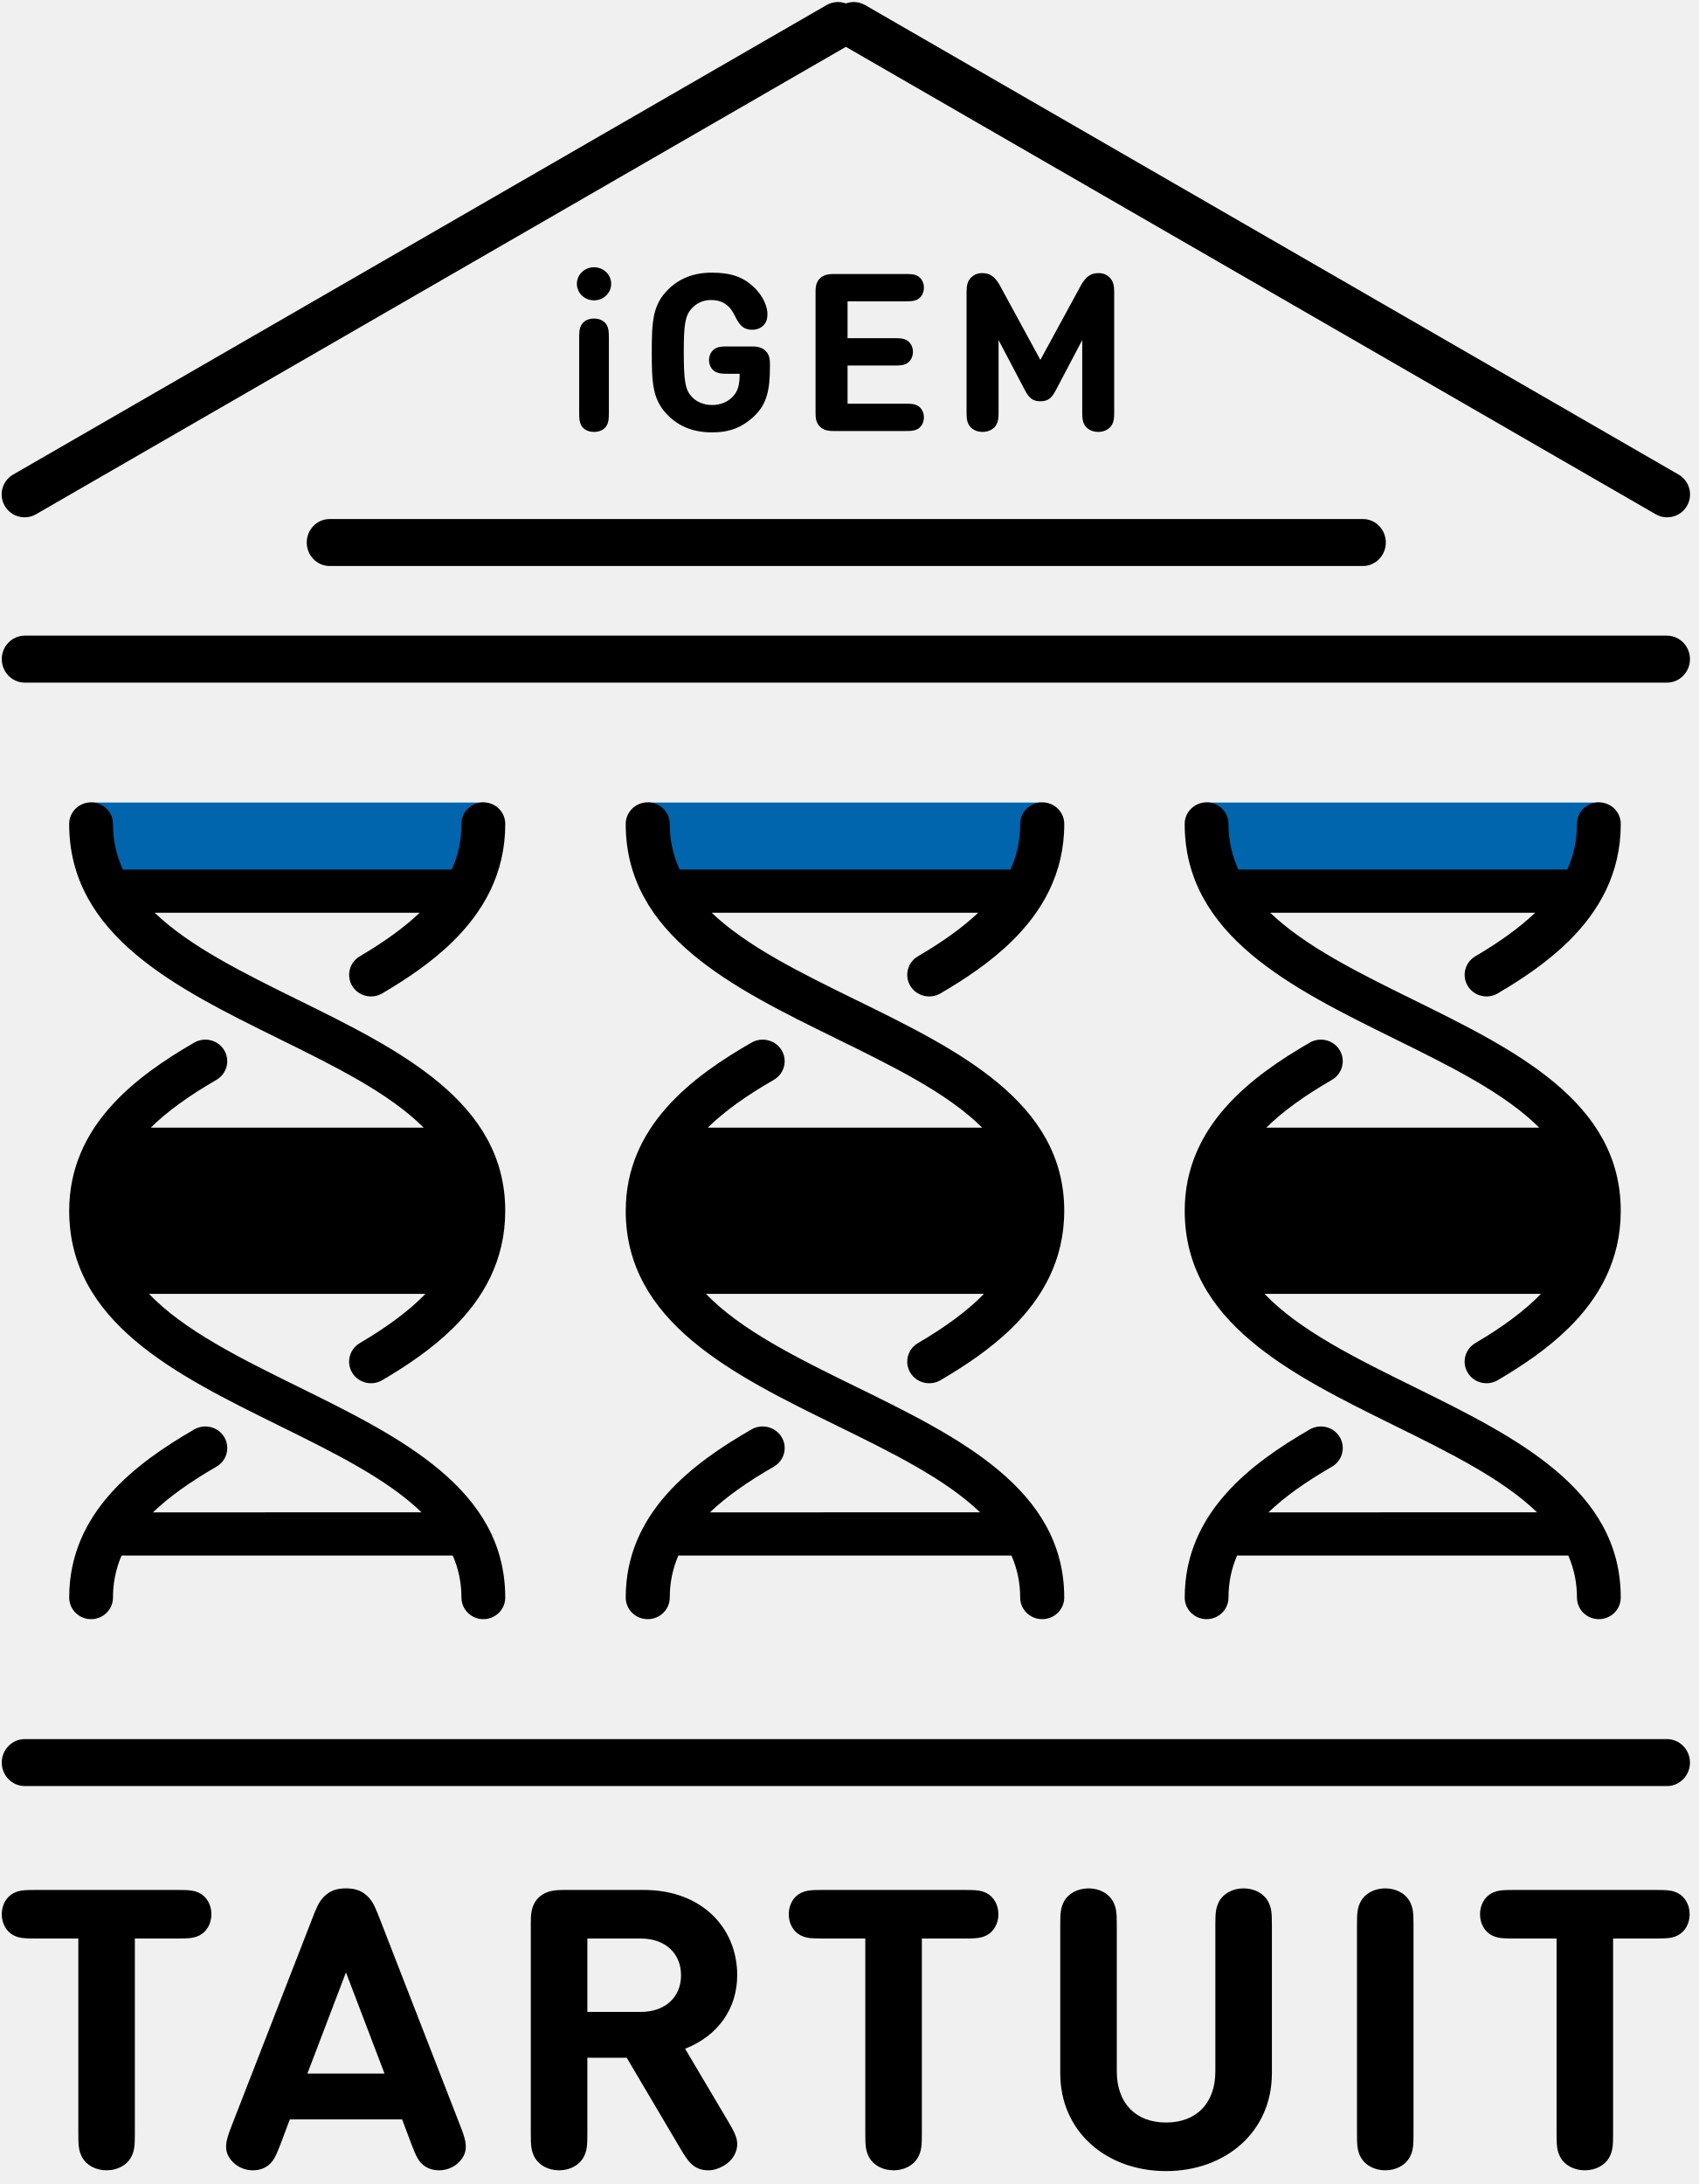
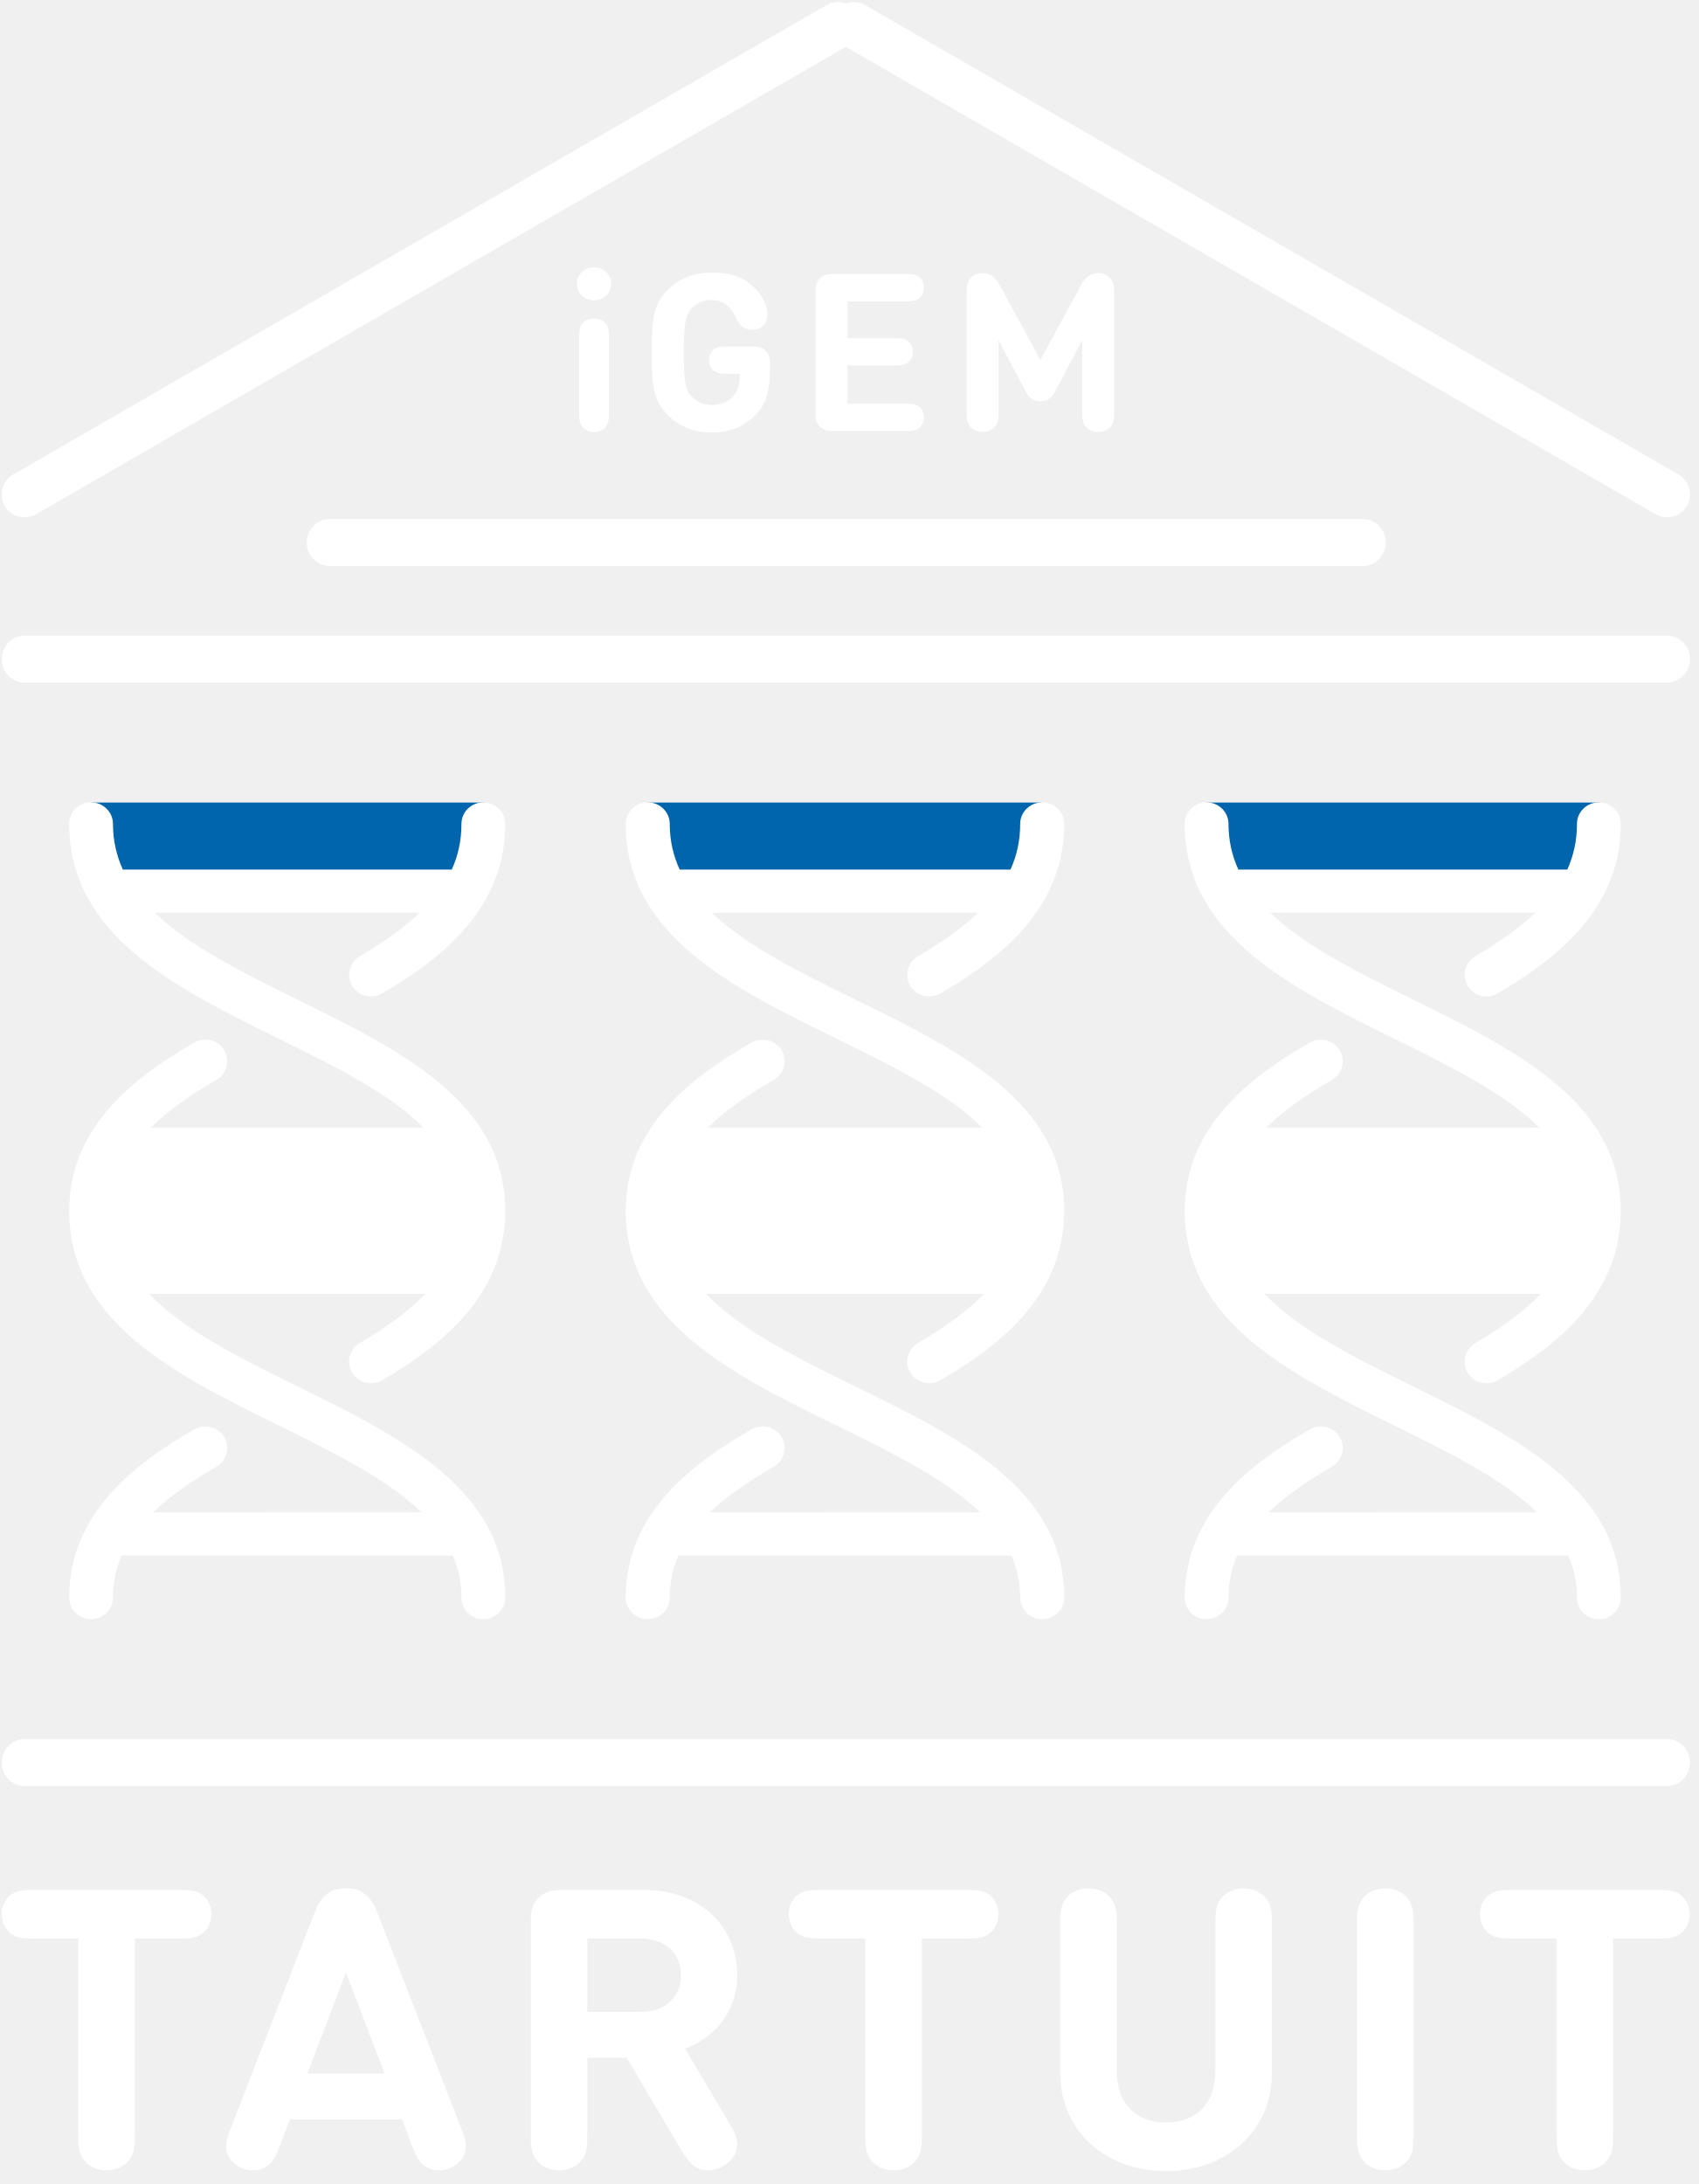
<svg xmlns="http://www.w3.org/2000/svg" xmlns:xlink="http://www.w3.org/1999/xlink" width="63px" height="81px" viewBox="0 0 63 81" version="1.1">
  <defs>
    <path d="M0.245,0.029 C0.123,0.029 0.028,0.119 0.028,0.231 L0.028,1.853 C0.028,2.86 0.9,3.677 1.977,3.677 L13.016,3.677 C14.092,3.677 14.966,2.86 14.966,1.853 L14.966,0.231 C14.966,0.119 14.868,0.029 14.749,0.029 L0.245,0.029 Z" id="path-1" />
    <path d="M0.299,0.029 C0.177,0.029 0.082,0.119 0.082,0.231 L0.082,1.853 C0.082,2.86 0.955,3.677 2.031,3.677 L13.071,3.677 C14.147,3.677 15.02,2.86 15.02,1.853 L15.02,0.231 C15.02,0.119 14.923,0.029 14.803,0.029 L0.299,0.029 Z" id="path-3" />
    <path d="M0.283,0.029 C0.161,0.029 0.066,0.119 0.066,0.231 L0.066,1.853 C0.066,2.86 0.938,3.677 2.015,3.677 L13.055,3.677 C14.13,3.677 15.004,2.86 15.004,1.853 L15.004,0.231 C15.004,0.119 14.907,0.029 14.787,0.029 L0.283,0.029 Z" id="path-5" />
    <path d="M31.081,0.075 C30.937,0.075 30.791,0.112 30.658,0.189 L0.487,17.601 C0.08,17.836 -0.059,18.355 0.176,18.761 C0.41,19.167 0.93,19.307 1.337,19.072 L31.508,1.66 C31.915,1.425 32.053,0.906 31.818,0.5 C31.661,0.228 31.375,0.075 31.082,0.075 C31.082,0.075 31.081,0.075 31.081,0.075 Z" id="path-7" />
    <path d="M0.2,0.5 C-0.035,0.906 0.103,1.425 0.51,1.66 L30.681,19.072 C31.088,19.307 31.608,19.167 31.842,18.761 C32.076,18.355 31.938,17.836 31.531,17.601 L1.36,0.189 C1.226,0.112 1.08,0.075 0.937,0.075 C0.643,0.075 0.357,0.228 0.2,0.5 Z" id="path-9" />
    <path d="M0.921,0.034 C0.449,0.034 0.066,0.424 0.066,0.905 C0.066,1.385 0.449,1.776 0.921,1.776 L61.827,1.776 C62.299,1.776 62.683,1.386 62.683,0.905 C62.683,0.425 62.3,0.034 61.827,0.034 L0.921,0.034 Z" id="path-11" />
    <path d="M0.939,0.045 C0.472,0.045 0.089,0.435 0.089,0.916 C0.089,1.396 0.469,1.787 0.939,1.787 L39.264,1.787 C39.73,1.787 40.113,1.397 40.113,0.916 C40.113,0.436 39.733,0.045 39.264,0.045 L0.939,0.045 Z" id="path-13" />
    <path d="M0.921,0.071 C0.449,0.071 0.066,0.461 0.066,0.942 C0.066,1.422 0.449,1.813 0.921,1.813 L61.827,1.813 C62.299,1.813 62.683,1.423 62.683,0.942 C62.683,0.462 62.3,0.071 61.827,0.071 L0.921,0.071 Z" id="path-15" />
    <path d="M50.474,0.511 C50.347,0.758 50.332,0.925 50.332,1.397 L50.332,9.122 C50.332,9.594 50.347,9.761 50.474,10.008 C50.632,10.291 50.969,10.488 51.381,10.488 C51.793,10.488 52.13,10.291 52.287,10.008 C52.414,9.761 52.429,9.594 52.429,9.122 L52.429,1.397 C52.429,0.925 52.414,0.758 52.287,0.511 C52.13,0.228 51.793,0.032 51.381,0.032 C50.969,0.032 50.632,0.228 50.474,0.511 Z M45.221,0.511 C45.094,0.758 45.079,0.925 45.079,1.397 L45.079,6.814 C45.079,8.004 44.375,8.716 43.251,8.716 C42.127,8.716 41.423,8.004 41.423,6.814 L41.423,1.397 C41.423,0.925 41.408,0.758 41.281,0.511 C41.124,0.228 40.787,0.032 40.375,0.032 C39.963,0.032 39.625,0.228 39.468,0.511 C39.341,0.758 39.326,0.925 39.326,1.397 L39.326,6.886 C39.326,9.079 41.064,10.517 43.251,10.517 C45.438,10.517 47.176,9.079 47.176,6.886 L47.176,1.397 C47.176,0.925 47.161,0.758 47.034,0.511 C46.877,0.228 46.539,0.032 46.127,0.032 C45.715,0.032 45.378,0.228 45.221,0.511 Z M12.083,0.279 C12.285,0.105 12.51,0.032 12.832,0.032 C13.154,0.032 13.379,0.105 13.581,0.279 C13.746,0.417 13.858,0.584 14.008,0.961 L17.087,8.876 C17.289,9.398 17.409,9.783 17.034,10.175 C16.84,10.379 16.563,10.488 16.285,10.488 C16.053,10.488 15.866,10.422 15.709,10.299 C15.529,10.154 15.446,10.001 15.267,9.536 L14.915,8.6 L10.75,8.6 L10.398,9.536 C10.218,10.001 10.135,10.154 9.956,10.299 C9.798,10.422 9.611,10.488 9.379,10.488 C9.102,10.488 8.825,10.379 8.63,10.175 C8.255,9.783 8.375,9.398 8.577,8.876 L11.656,0.961 C11.806,0.584 11.918,0.417 12.083,0.279 Z M12.832,3.147 L11.401,6.901 L14.263,6.901 L12.832,3.147 Z M56.154,0.09 C55.712,0.09 55.54,0.105 55.338,0.206 C55.076,0.337 54.896,0.635 54.896,0.991 C54.896,1.346 55.076,1.644 55.338,1.775 C55.54,1.876 55.712,1.891 56.154,1.891 L57.735,1.891 L57.735,9.122 C57.735,9.594 57.75,9.761 57.877,10.008 C58.034,10.291 58.372,10.488 58.784,10.488 C59.196,10.488 59.533,10.291 59.69,10.008 C59.817,9.761 59.832,9.594 59.832,9.122 L59.832,1.891 L61.413,1.891 C61.855,1.891 62.027,1.876 62.229,1.775 C62.491,1.644 62.671,1.346 62.671,0.991 C62.671,0.635 62.491,0.337 62.229,0.206 C62.027,0.105 61.855,0.09 61.413,0.09 L56.154,0.09 Z M30.515,0.09 C30.073,0.09 29.9,0.105 29.698,0.206 C29.436,0.337 29.256,0.635 29.256,0.991 C29.256,1.346 29.436,1.644 29.698,1.775 C29.9,1.876 30.073,1.891 30.515,1.891 L32.095,1.891 L32.095,9.122 C32.095,9.594 32.11,9.761 32.237,10.008 C32.395,10.291 32.732,10.488 33.144,10.488 C33.556,10.488 33.893,10.291 34.05,10.008 C34.178,9.761 34.193,9.594 34.193,9.122 L34.193,1.891 L35.773,1.891 C36.215,1.891 36.387,1.876 36.59,1.775 C36.852,1.644 37.032,1.346 37.032,0.991 C37.032,0.635 36.852,0.337 36.59,0.206 C36.387,0.105 36.215,0.09 35.773,0.09 L30.515,0.09 Z M20.962,0.09 L23.876,0.09 C26.055,0.09 27.344,1.521 27.344,3.249 C27.344,4.483 26.64,5.499 25.411,5.979 L27.007,8.672 C27.246,9.079 27.329,9.246 27.344,9.486 C27.359,9.805 27.172,10.139 26.827,10.328 C26.647,10.429 26.46,10.488 26.273,10.488 C25.711,10.488 25.494,10.117 25.224,9.66 L23.246,6.313 L21.786,6.313 L21.786,9.122 C21.786,9.594 21.771,9.761 21.643,10.008 C21.486,10.291 21.149,10.488 20.737,10.488 C20.325,10.488 19.988,10.291 19.831,10.008 C19.703,9.761 19.688,9.594 19.688,9.122 L19.688,1.325 C19.688,1.027 19.688,0.656 19.98,0.373 C20.273,0.09 20.655,0.09 20.962,0.09 Z M21.786,1.891 L21.786,4.614 L23.763,4.614 C24.677,4.614 25.261,4.062 25.261,3.256 C25.261,2.443 24.677,1.891 23.763,1.891 L21.786,1.891 Z M1.324,0.09 C0.882,0.09 0.71,0.105 0.508,0.206 C0.246,0.337 0.066,0.635 0.066,0.991 C0.066,1.346 0.246,1.644 0.508,1.775 C0.71,1.876 0.882,1.891 1.324,1.891 L2.905,1.891 L2.905,9.122 C2.905,9.594 2.92,9.761 3.047,10.008 C3.204,10.291 3.541,10.488 3.954,10.488 C4.365,10.488 4.703,10.291 4.86,10.008 C4.987,9.761 5.002,9.594 5.002,9.122 L5.002,1.891 L6.583,1.891 C7.025,1.891 7.197,1.876 7.399,1.775 C7.661,1.644 7.841,1.346 7.841,0.991 C7.841,0.635 7.661,0.337 7.399,0.206 C7.197,0.105 7.025,0.09 6.583,0.09 L1.324,0.09 Z" id="path-17" />
    <path d="M0.074,0.614 C0.074,0.953 0.358,1.227 0.71,1.227 C1.062,1.227 1.346,0.953 1.346,0.614 C1.346,0.274 1.062,0 0.71,0 C0.358,0 0.074,0.274 0.074,0.614 Z M3.471,0.814 C2.873,1.391 2.852,2.049 2.852,3.162 C2.852,4.275 2.873,4.933 3.471,5.51 C3.878,5.907 4.391,6.124 5.09,6.124 C5.747,6.124 6.218,5.939 6.675,5.498 C7.125,5.064 7.235,4.52 7.235,3.694 L7.235,3.632 C7.235,3.465 7.235,3.256 7.07,3.097 C6.904,2.937 6.688,2.937 6.514,2.937 L5.688,2.937 C5.438,2.937 5.344,2.945 5.226,3.003 C5.077,3.076 4.976,3.248 4.976,3.444 C4.976,3.641 5.077,3.812 5.226,3.882 C5.344,3.939 5.438,3.951 5.688,3.951 L6.112,3.951 C6.112,4.352 6.056,4.598 5.84,4.815 C5.658,4.999 5.399,5.109 5.09,5.109 C4.768,5.109 4.501,4.986 4.331,4.798 C4.107,4.553 4.039,4.275 4.039,3.162 C4.039,2.123 4.085,1.804 4.335,1.526 C4.509,1.338 4.742,1.215 5.052,1.215 C5.467,1.215 5.751,1.407 5.942,1.816 C6.022,1.984 6.116,2.131 6.234,2.221 C6.311,2.278 6.438,2.319 6.574,2.319 C6.726,2.319 6.87,2.274 6.985,2.164 C7.095,2.058 7.142,1.931 7.142,1.73 C7.142,1.501 7.019,1.088 6.624,0.724 C6.247,0.368 5.798,0.2 5.077,0.2 C4.403,0.2 3.878,0.417 3.471,0.814 Z M19.076,0.311 C18.957,0.385 18.851,0.524 18.775,0.663 L17.266,3.436 L15.757,0.663 C15.681,0.524 15.575,0.385 15.456,0.311 C15.35,0.241 15.244,0.217 15.104,0.217 C14.943,0.217 14.812,0.27 14.706,0.372 C14.562,0.511 14.528,0.675 14.528,0.924 L14.528,5.338 C14.528,5.604 14.536,5.698 14.608,5.837 C14.697,5.997 14.888,6.107 15.121,6.107 C15.354,6.107 15.545,5.997 15.634,5.837 C15.706,5.698 15.715,5.604 15.715,5.338 L15.715,2.7 L16.698,4.569 C16.847,4.851 16.986,4.97 17.266,4.97 C17.546,4.97 17.686,4.851 17.834,4.569 L18.818,2.7 L18.818,5.338 C18.818,5.604 18.826,5.698 18.898,5.837 C18.987,5.997 19.178,6.107 19.411,6.107 C19.644,6.107 19.835,5.997 19.924,5.837 C19.996,5.698 20.004,5.604 20.004,5.338 L20.004,0.924 C20.004,0.675 19.971,0.511 19.826,0.372 C19.72,0.27 19.589,0.217 19.428,0.217 C19.288,0.217 19.182,0.241 19.076,0.311 Z M9.648,0.25 C9.474,0.25 9.258,0.25 9.093,0.409 C8.927,0.569 8.927,0.777 8.927,0.945 L8.927,5.379 C8.927,5.547 8.927,5.755 9.093,5.915 C9.258,6.074 9.474,6.074 9.648,6.074 L12.234,6.074 C12.484,6.074 12.581,6.066 12.696,6.009 C12.844,5.935 12.946,5.768 12.946,5.567 C12.946,5.367 12.844,5.199 12.696,5.125 C12.581,5.068 12.484,5.06 12.234,5.06 L10.114,5.06 L10.114,3.645 L11.827,3.645 C12.077,3.645 12.174,3.636 12.289,3.579 C12.437,3.506 12.539,3.338 12.539,3.137 C12.539,2.937 12.437,2.769 12.289,2.696 C12.174,2.638 12.077,2.63 11.827,2.63 L10.114,2.63 L10.114,1.264 L12.234,1.264 C12.484,1.264 12.581,1.256 12.696,1.199 C12.844,1.125 12.946,0.957 12.946,0.757 C12.946,0.556 12.844,0.389 12.696,0.315 C12.581,0.258 12.484,0.25 12.234,0.25 L9.648,0.25 Z M0.231,2.156 C0.172,2.27 0.159,2.373 0.159,2.63 L0.159,5.379 C0.159,5.637 0.172,5.739 0.231,5.854 C0.312,6.009 0.485,6.107 0.71,6.107 C0.935,6.107 1.109,6.009 1.189,5.854 C1.248,5.739 1.261,5.637 1.261,5.379 L1.261,2.63 C1.261,2.373 1.248,2.27 1.189,2.156 C1.109,2 0.935,1.902 0.71,1.902 C0.485,1.902 0.312,2 0.231,2.156 Z" id="path-19" />
    <path d="M15.42,0.021 C15.42,0.021 15.42,0.021 15.42,0.021 C15.869,0.021 16.232,0.379 16.232,0.822 C16.233,2.677 15.407,4.077 14.299,5.17 C13.502,5.956 12.558,6.583 11.669,7.106 C11.284,7.333 10.785,7.209 10.555,6.829 C10.326,6.449 10.452,5.957 10.837,5.731 C11.757,5.189 12.489,4.658 13.058,4.116 L3.229,4.116 C4.534,5.368 6.513,6.345 8.559,7.353 C12.33,9.212 16.229,11.135 16.231,15.165 C16.231,15.166 16.231,15.167 16.231,15.168 C16.232,17.023 15.407,18.423 14.299,19.516 C13.501,20.302 12.558,20.929 11.669,21.452 C11.283,21.679 10.785,21.555 10.555,21.175 C10.325,20.795 10.452,20.304 10.836,20.077 C11.875,19.465 12.677,18.866 13.272,18.251 L3.018,18.251 C4.315,19.606 6.4,20.635 8.559,21.699 C12.331,23.559 16.232,25.482 16.231,29.514 C16.231,29.735 16.14,29.935 15.994,30.08 C15.846,30.225 15.643,30.315 15.419,30.315 C14.971,30.315 14.607,29.956 14.607,29.514 C14.607,28.949 14.493,28.432 14.285,27.955 L2.001,27.955 C1.787,28.448 1.682,28.964 1.682,29.514 C1.682,29.735 1.591,29.935 1.444,30.08 C1.297,30.225 1.094,30.315 0.87,30.315 C0.421,30.315 0.058,29.957 0.058,29.514 C0.058,26.364 2.537,24.527 4.697,23.278 C5.085,23.054 5.582,23.183 5.809,23.564 C6.036,23.945 5.907,24.436 5.519,24.66 C4.532,25.23 3.755,25.786 3.164,26.354 L13.128,26.353 C11.842,25.11 9.871,24.137 7.832,23.132 C4.01,21.248 0.058,19.3 0.058,15.168 C0.058,15.167 0.058,15.166 0.058,15.165 C0.06,12.016 2.539,10.18 4.697,8.931 C5.085,8.708 5.582,8.836 5.809,9.217 C6.036,9.599 5.904,10.09 5.519,10.313 C4.488,10.909 3.685,11.491 3.085,12.085 L13.207,12.085 C11.924,10.804 9.913,9.812 7.831,8.786 C4.01,6.902 0.058,4.953 0.057,0.822 C0.057,0.38 0.421,0.022 0.869,0.021 C1.318,0.021 1.682,0.38 1.682,0.822 C1.682,1.44 1.813,2 2.048,2.515 L14.248,2.515 C14.49,1.982 14.607,1.423 14.607,0.822 C14.606,0.38 14.97,0.022 15.42,0.021 Z M1.682,15.169 C1.682,15.704 1.781,16.194 1.959,16.65 L14.335,16.65 C14.516,16.181 14.607,15.691 14.606,15.168 C14.606,15.168 14.607,15.167 14.607,15.167 C14.607,14.631 14.503,14.141 14.316,13.686 L1.97,13.686 C1.777,14.156 1.682,14.646 1.682,15.168 C1.682,15.168 1.682,15.169 1.682,15.169 Z" id="path-21" />
    <path d="M15.453,0.021 C15.453,0.021 15.453,0.021 15.453,0.021 C15.904,0.021 16.27,0.379 16.27,0.822 C16.27,2.677 15.44,4.077 14.326,5.17 C13.524,5.956 12.575,6.583 11.681,7.106 C11.294,7.333 10.792,7.209 10.561,6.829 C10.33,6.449 10.457,5.957 10.844,5.731 C11.769,5.189 12.505,4.658 13.078,4.116 L3.193,4.116 C4.506,5.368 6.496,6.345 8.553,7.353 C12.345,9.212 16.267,11.135 16.269,15.165 C16.269,15.166 16.269,15.167 16.269,15.168 C16.269,17.023 15.44,18.423 14.325,19.516 C13.523,20.302 12.574,20.929 11.68,21.452 C11.293,21.679 10.792,21.555 10.561,21.175 C10.33,20.795 10.457,20.304 10.843,20.077 C11.888,19.465 12.695,18.866 13.292,18.251 L2.981,18.251 C4.285,19.606 6.382,20.635 8.553,21.699 C12.346,23.559 16.269,25.482 16.269,29.514 C16.269,29.735 16.178,29.935 16.03,30.08 C15.882,30.225 15.678,30.315 15.452,30.315 C15.001,30.315 14.635,29.956 14.635,29.514 C14.635,28.949 14.521,28.432 14.312,27.955 L1.958,27.955 C1.743,28.448 1.638,28.964 1.638,29.514 C1.638,29.735 1.546,29.935 1.398,30.08 C1.251,30.225 1.046,30.315 0.821,30.315 C0.37,30.315 0.004,29.957 0.004,29.514 C0.005,26.364 2.497,24.527 4.67,23.278 C5.059,23.054 5.559,23.183 5.788,23.564 C6.016,23.945 5.886,24.436 5.496,24.66 C4.504,25.23 3.722,25.786 3.128,26.354 L13.148,26.353 C11.855,25.11 9.872,24.137 7.822,23.132 C3.979,21.248 0.005,19.3 0.004,15.168 C0.004,15.167 0.005,15.166 0.005,15.165 C0.007,12.016 2.499,10.18 4.67,8.931 C5.059,8.708 5.56,8.836 5.788,9.217 C6.016,9.599 5.884,10.09 5.496,10.313 C4.459,10.909 3.652,11.491 3.048,12.085 L13.227,12.085 C11.937,10.804 9.914,9.812 7.822,8.786 C3.978,6.902 0.004,4.953 0.004,0.822 C0.004,0.38 0.369,0.022 0.82,0.021 C1.272,0.021 1.637,0.38 1.637,0.822 C1.637,1.44 1.769,2 2.005,2.515 L14.274,2.515 C14.518,1.982 14.635,1.423 14.635,0.822 C14.635,0.38 15.001,0.022 15.453,0.021 Z M1.638,15.169 C1.638,15.704 1.737,16.194 1.916,16.65 L14.362,16.65 C14.544,16.181 14.635,15.691 14.635,15.168 C14.635,15.168 14.635,15.167 14.635,15.167 C14.635,14.631 14.531,14.141 14.343,13.686 L1.927,13.686 C1.733,14.156 1.638,14.646 1.638,15.168 C1.638,15.168 1.637,15.169 1.638,15.169 Z" id="path-23" />
    <path d="M15.404,0.021 C15.404,0.021 15.404,0.021 15.404,0.021 C15.853,0.021 16.216,0.379 16.216,0.822 C16.217,2.677 15.391,4.077 14.283,5.17 C13.486,5.956 12.543,6.583 11.653,7.106 C11.268,7.333 10.769,7.209 10.54,6.829 C10.31,6.449 10.436,5.957 10.821,5.731 C11.741,5.189 12.473,4.658 13.042,4.116 L3.213,4.116 C4.518,5.368 6.497,6.345 8.543,7.353 C12.314,9.212 16.213,11.135 16.215,15.165 C16.215,15.166 16.215,15.167 16.215,15.168 C16.216,17.023 15.391,18.423 14.283,19.516 C13.485,20.302 12.542,20.929 11.652,21.452 C11.267,21.679 10.769,21.555 10.539,21.175 C10.309,20.795 10.436,20.304 10.82,20.077 C11.86,19.465 12.661,18.866 13.255,18.251 L3.002,18.251 C4.299,19.606 6.384,20.635 8.543,21.699 C12.315,23.559 16.216,25.482 16.215,29.514 C16.215,29.735 16.125,29.935 15.977,30.08 C15.83,30.225 15.627,30.315 15.403,30.315 C14.955,30.315 14.591,29.956 14.591,29.514 C14.591,28.949 14.477,28.432 14.269,27.955 L1.985,27.955 C1.771,28.448 1.666,28.964 1.666,29.514 C1.666,29.735 1.575,29.935 1.428,30.08 C1.281,30.225 1.078,30.315 0.854,30.315 C0.405,30.315 0.042,29.957 0.042,29.514 C0.042,26.364 2.521,24.527 4.682,23.278 C5.069,23.054 5.566,23.183 5.793,23.564 C6.02,23.945 5.891,24.436 5.503,24.66 C4.516,25.23 3.739,25.786 3.148,26.354 L13.112,26.353 C11.826,25.11 9.855,24.137 7.816,23.132 C3.994,21.248 0.042,19.3 0.042,15.168 C0.042,15.167 0.042,15.166 0.042,15.165 C0.044,12.016 2.523,10.18 4.682,8.931 C5.069,8.708 5.566,8.836 5.793,9.217 C6.02,9.599 5.888,10.09 5.503,10.313 C4.471,10.909 3.669,11.491 3.069,12.085 L13.191,12.085 C11.908,10.804 9.897,9.812 7.816,8.786 C3.994,6.902 0.042,4.953 0.041,0.822 C0.041,0.38 0.405,0.022 0.853,0.021 C1.302,0.021 1.666,0.38 1.666,0.822 C1.666,1.44 1.797,2 2.032,2.515 L14.232,2.515 C14.474,1.982 14.591,1.423 14.591,0.822 C14.59,0.38 14.954,0.022 15.404,0.021 Z M1.666,15.169 C1.666,15.704 1.765,16.194 1.943,16.65 L14.319,16.65 C14.5,16.181 14.591,15.691 14.59,15.168 C14.59,15.168 14.591,15.167 14.591,15.167 C14.591,14.631 14.487,14.141 14.3,13.686 L1.953,13.686 C1.761,14.156 1.666,14.646 1.666,15.168 C1.666,15.168 1.666,15.169 1.666,15.169 Z" id="path-25" />
  </defs>
  <g id="Website" stroke="none" stroke-width="1" fill="none" fill-rule="evenodd">
    <g id="Tartuit_team-page" transform="translate(-689, -40)">
      <g id="Group-4" transform="translate(689, 40)">
        <g id="logo">
-           <polygon id="Fill-1" fill="#000000" points="3.763 46.463 17.56 46.463 17.56 42.746 3.763 42.746" />
-           <polygon id="Fill-2" fill="#000000" points="45.155 46.463 58.952 46.463 58.952 42.746 45.155 42.746" />
-           <polygon id="Fill-3" fill="#000000" points="24.459 46.463 38.256 46.463 38.256 42.746 24.459 42.746" />
+           <polygon id="Fill-1" fill="#ffffff" points="3.763 46.463 17.56 46.463 17.56 42.746 3.763 42.746" />
+           <polygon id="Fill-2" fill="#ffffff" points="45.155 46.463 58.952 46.463 58.952 42.746 45.155 42.746" />
+           <polygon id="Fill-3" fill="#ffffff" points="24.459 46.463 38.256 46.463 38.256 42.746 24.459 42.746" />
          <g id="Group-6" transform="translate(23.83167, 29.73626)">
            <mask id="mask-2" fill="white">
              <use xlink:href="#path-1" />
            </mask>
            <g id="Clip-5" />
            <polygon id="Fill-4" fill="#0065AC" mask="url(#mask-2)" points="-1.055 4.69 16.048 4.69 16.048 -0.984 -1.055 -0.984" />
          </g>
          <g id="Group-9" transform="translate(3.135747, 29.73626)">
            <mask id="mask-4" fill="white">
              <use xlink:href="#path-3" />
            </mask>
            <g id="Clip-8" />
            <polygon id="Fill-7" fill="#0065AC" mask="url(#mask-4)" points="-1.001 4.69 16.102 4.69 16.102 -0.984 -1.001 -0.984" />
          </g>
          <g id="Group-12" transform="translate(44.5276, 29.73626)">
            <mask id="mask-6" fill="white">
              <use xlink:href="#path-5" />
            </mask>
            <g id="Clip-11" />
            <polygon id="Fill-10" fill="#0065AC" mask="url(#mask-6)" points="-1.017 4.69 16.086 4.69 16.086 -0.984 -1.017 -0.984" />
          </g>
          <g id="Group-15">
            <mask id="mask-8" fill="white">
              <use xlink:href="#path-7" />
            </mask>
            <g id="Clip-14" />
-             <polygon id="Fill-13" fill="#000000" mask="url(#mask-8)" points="-1.7 17.637 31.782 -1.686 33.694 1.624 0.212 20.947" />
+             <polygon id="Fill-13" fill="#ffffff" mask="url(#mask-8)" points="-1.7 17.637 31.782 -1.686 33.694 1.624 0.212 20.947" />
          </g>
          <g id="Group-18" transform="translate(30.73032, 0)">
            <mask id="mask-10" fill="white">
              <use xlink:href="#path-9" />
            </mask>
            <g id="Clip-17" />
-             <polygon id="Fill-16" fill="#000000" mask="url(#mask-10)" points="33.718 17.637 0.236 -1.686 -1.676 1.624 31.806 20.947" />
+             <polygon id="Fill-16" fill="#ffffff" mask="url(#mask-10)" points="33.718 17.637 0.236 -1.686 -1.676 1.624 31.806 20.947" />
          </g>
          <g id="Group-21" transform="translate(0, 23.54121)">
            <mask id="mask-12" fill="white">
              <use xlink:href="#path-11" />
            </mask>
            <g id="Clip-20" />
-             <polygon id="Fill-19" fill="#000000" mask="url(#mask-12)" points="-1.003 2.865 63.751 2.865 63.751 -1.055 -1.003 -1.055" />
+             <polygon id="Fill-19" fill="#ffffff" mask="url(#mask-12)" points="-1.003 2.865 63.751 2.865 63.751 -1.055 -1.003 -1.055" />
          </g>
          <g id="Group-24" transform="translate(11.28869, 19.20467)">
            <mask id="mask-14" fill="white">
              <use xlink:href="#path-13" />
            </mask>
            <g id="Clip-23" />
-             <polygon id="Fill-22" fill="#000000" mask="url(#mask-14)" points="-0.976 2.876 41.178 2.876 41.178 -1.044 -0.976 -1.044" />
+             <polygon id="Fill-22" fill="#ffffff" mask="url(#mask-14)" points="-0.976 2.876 41.178 2.876 41.178 -1.044 -0.976 -1.044" />
          </g>
          <g id="Group-27" transform="translate(0, 64.42857)">
            <mask id="mask-16" fill="white">
              <use xlink:href="#path-15" />
            </mask>
            <g id="Clip-26" />
-             <polygon id="Fill-25" fill="#000000" mask="url(#mask-16)" points="-1.003 2.902 63.751 2.902 63.751 -1.018 -1.003 -1.018" />
+             <polygon id="Fill-25" fill="#ffffff" mask="url(#mask-16)" points="-1.003 2.902 63.751 2.902 63.751 -1.018 -1.003 -1.018" />
          </g>
          <g id="Group-30" transform="translate(0, 70.00412)">
            <mask id="mask-18" fill="white">
              <use xlink:href="#path-17" />
            </mask>
            <g id="Clip-29" />
-             <polygon id="Fill-28" fill="#000000" mask="url(#mask-18)" points="-1.004 11.554 63.741 11.554 63.741 -1.005 -1.004 -1.005" />
+             <polygon id="Fill-28" fill="#ffffff" mask="url(#mask-18)" points="-1.004 11.554 63.741 11.554 63.741 -1.005 -1.004 -1.005" />
          </g>
          <g id="Group-33" transform="translate(21.32308, 9.912088)">
            <mask id="mask-20" fill="white">
              <use xlink:href="#path-19" />
            </mask>
            <g id="Clip-32" />
-             <polygon id="Fill-31" fill="#000000" mask="url(#mask-20)" points="-0.985 7.146 21.064 7.146 21.064 -1.023 -0.985 -1.023" />
+             <polygon id="Fill-31" fill="#ffffff" mask="url(#mask-20)" points="-0.985 7.146 21.064 7.146 21.064 -1.023 -0.985 -1.023" />
          </g>
          <g id="Group-36" transform="translate(2.508597, 29.73626)">
            <mask id="mask-22" fill="white">
              <use xlink:href="#path-21" />
            </mask>
            <g id="Clip-35" />
-             <polygon id="Fill-34" fill="#000000" mask="url(#mask-22)" points="-1.016 31.374 17.306 31.374 17.306 -1.038 -1.016 -1.038" />
+             <polygon id="Fill-34" fill="#ffffff" mask="url(#mask-22)" points="-1.016 31.374 17.306 31.374 17.306 -1.038 -1.016 -1.038" />
          </g>
          <g id="Group-39" transform="translate(23.20453, 29.73626)">
            <mask id="mask-24" fill="white">
              <use xlink:href="#path-23" />
            </mask>
            <g id="Clip-38" />
-             <polygon id="Fill-37" fill="#000000" mask="url(#mask-24)" points="-1.076 31.374 17.35 31.374 17.35 -1.038 -1.076 -1.038" />
+             <polygon id="Fill-37" fill="#ffffff" mask="url(#mask-24)" points="-1.076 31.374 17.35 31.374 17.35 -1.038 -1.076 -1.038" />
          </g>
          <g id="Group-42" transform="translate(43.90045, 29.73626)">
            <mask id="mask-26" fill="white">
              <use xlink:href="#path-25" />
            </mask>
            <g id="Clip-41" />
-             <polygon id="Fill-40" fill="#000000" mask="url(#mask-26)" points="-1.032 31.374 17.29 31.374 17.29 -1.038 -1.032 -1.038" />
+             <polygon id="Fill-40" fill="#ffffff" mask="url(#mask-26)" points="-1.032 31.374 17.29 31.374 17.29 -1.038 -1.032 -1.038" />
          </g>
        </g>
      </g>
    </g>
  </g>
</svg>
